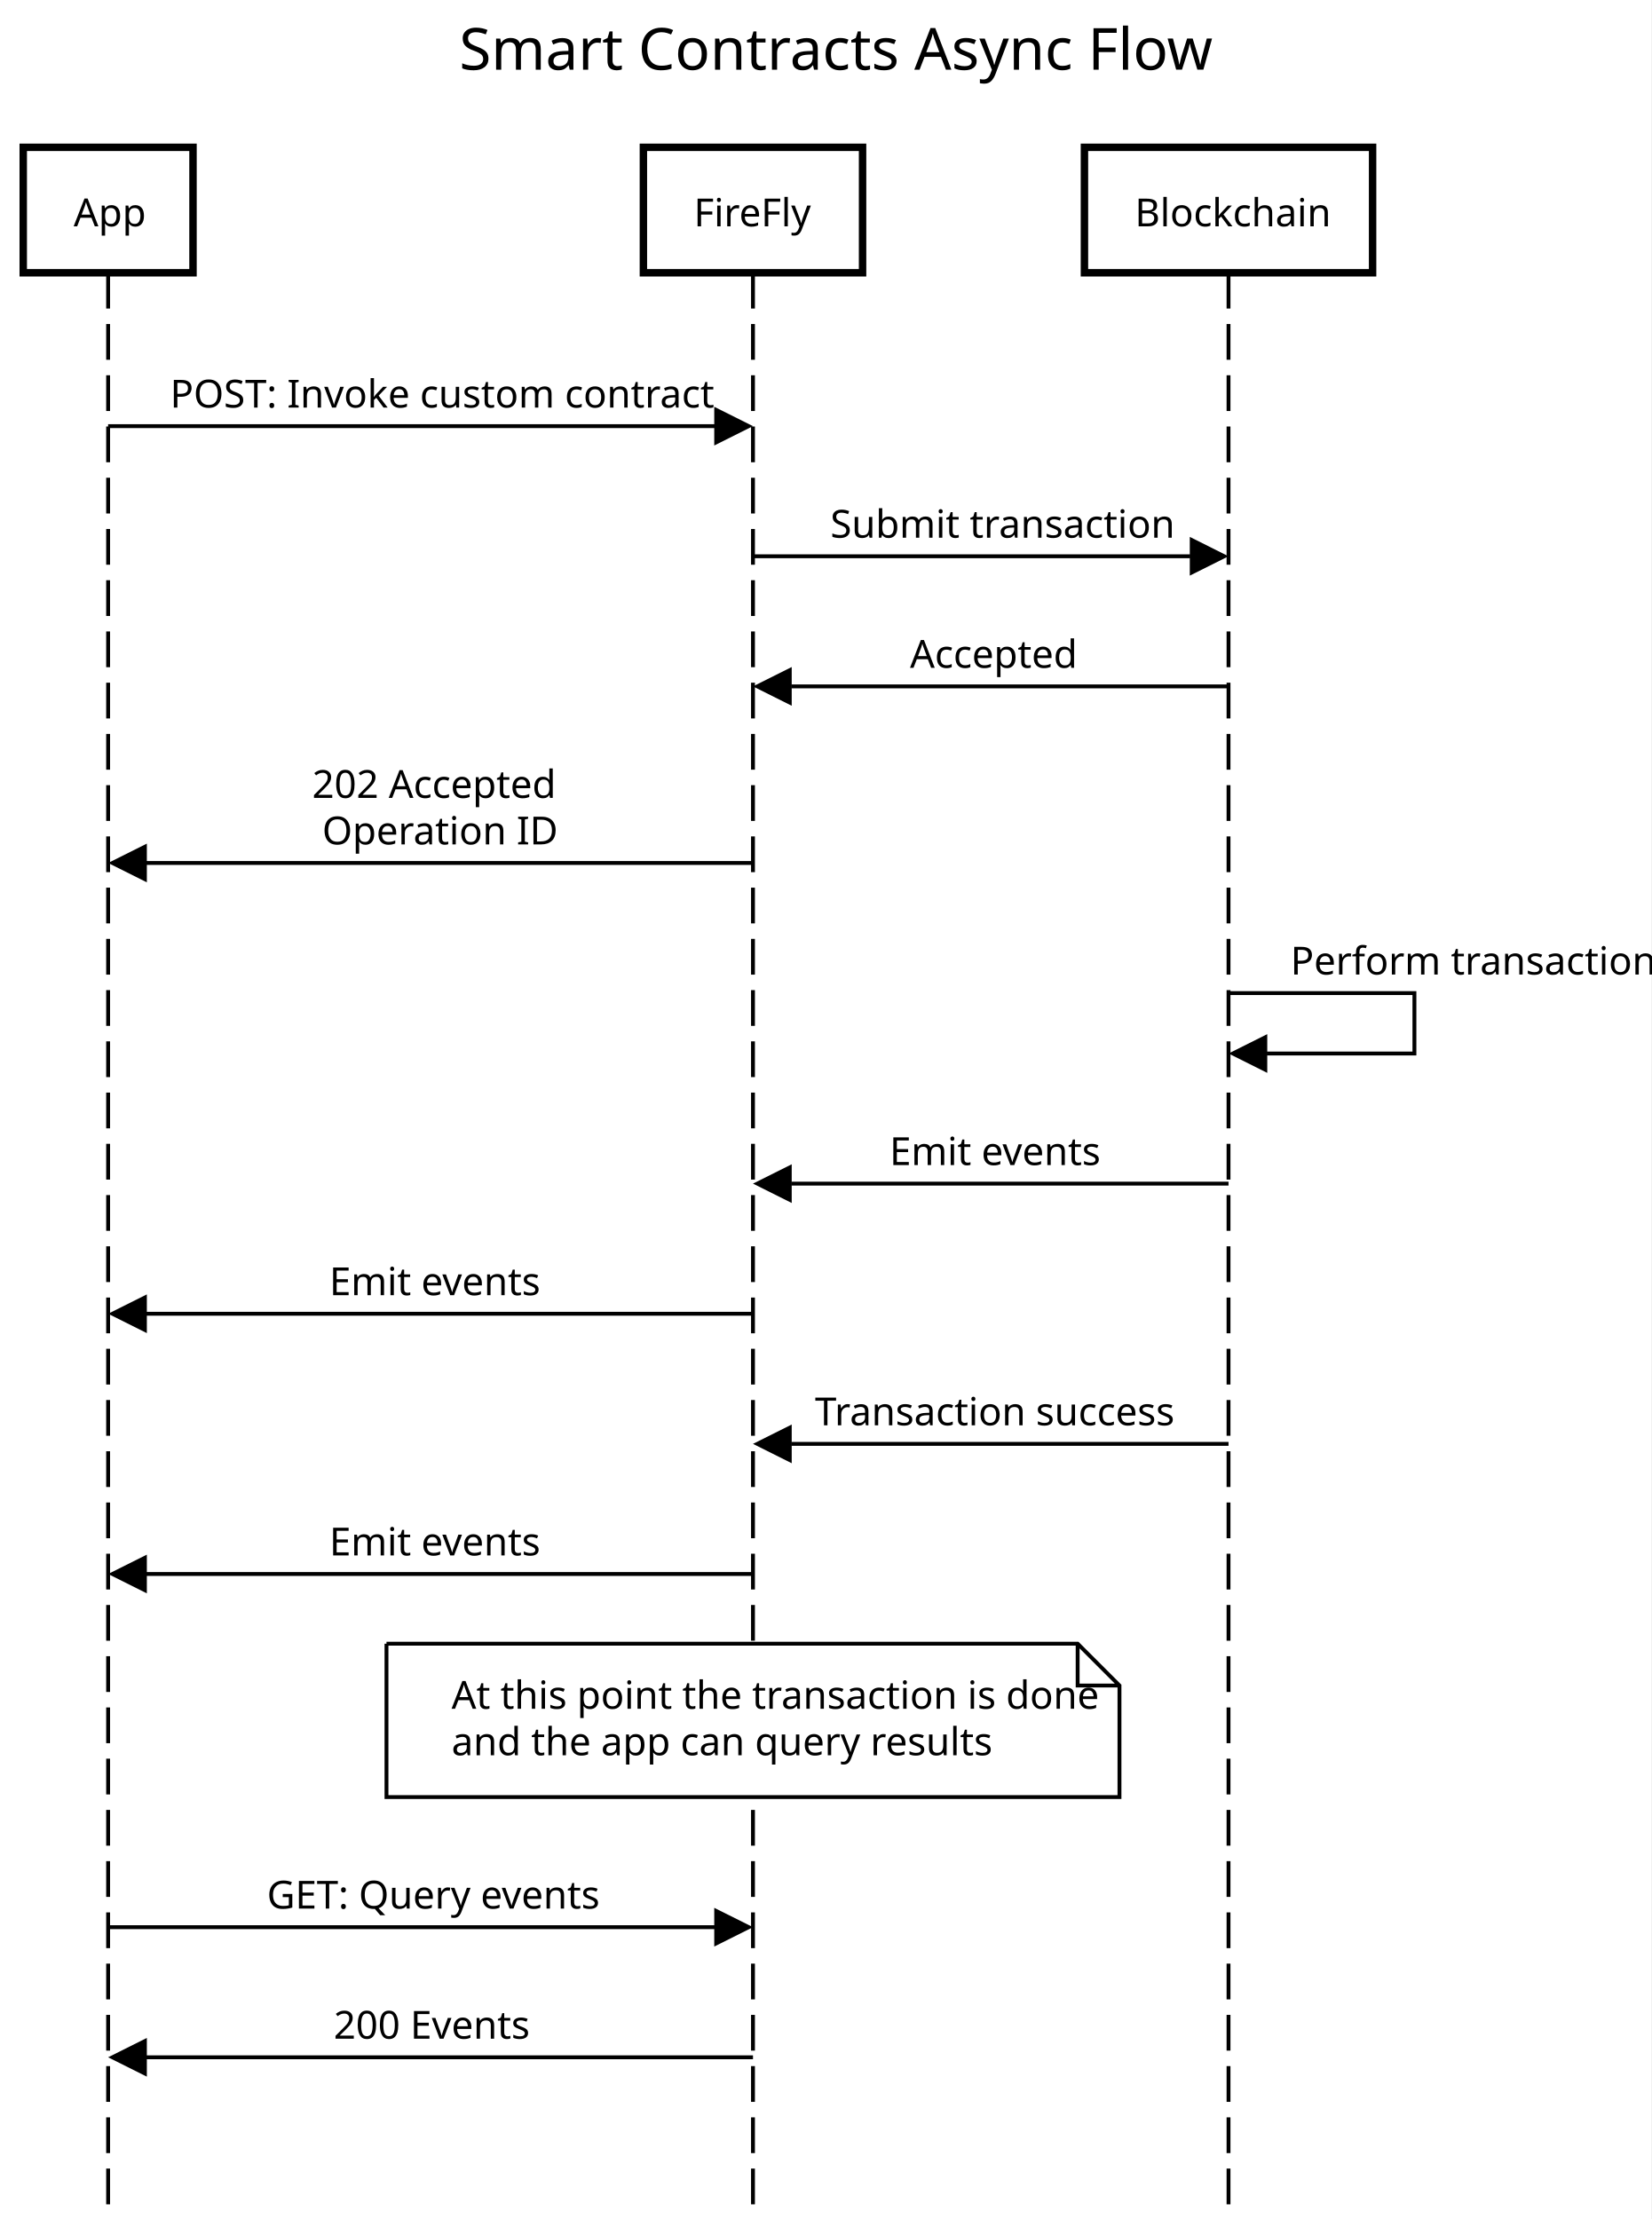
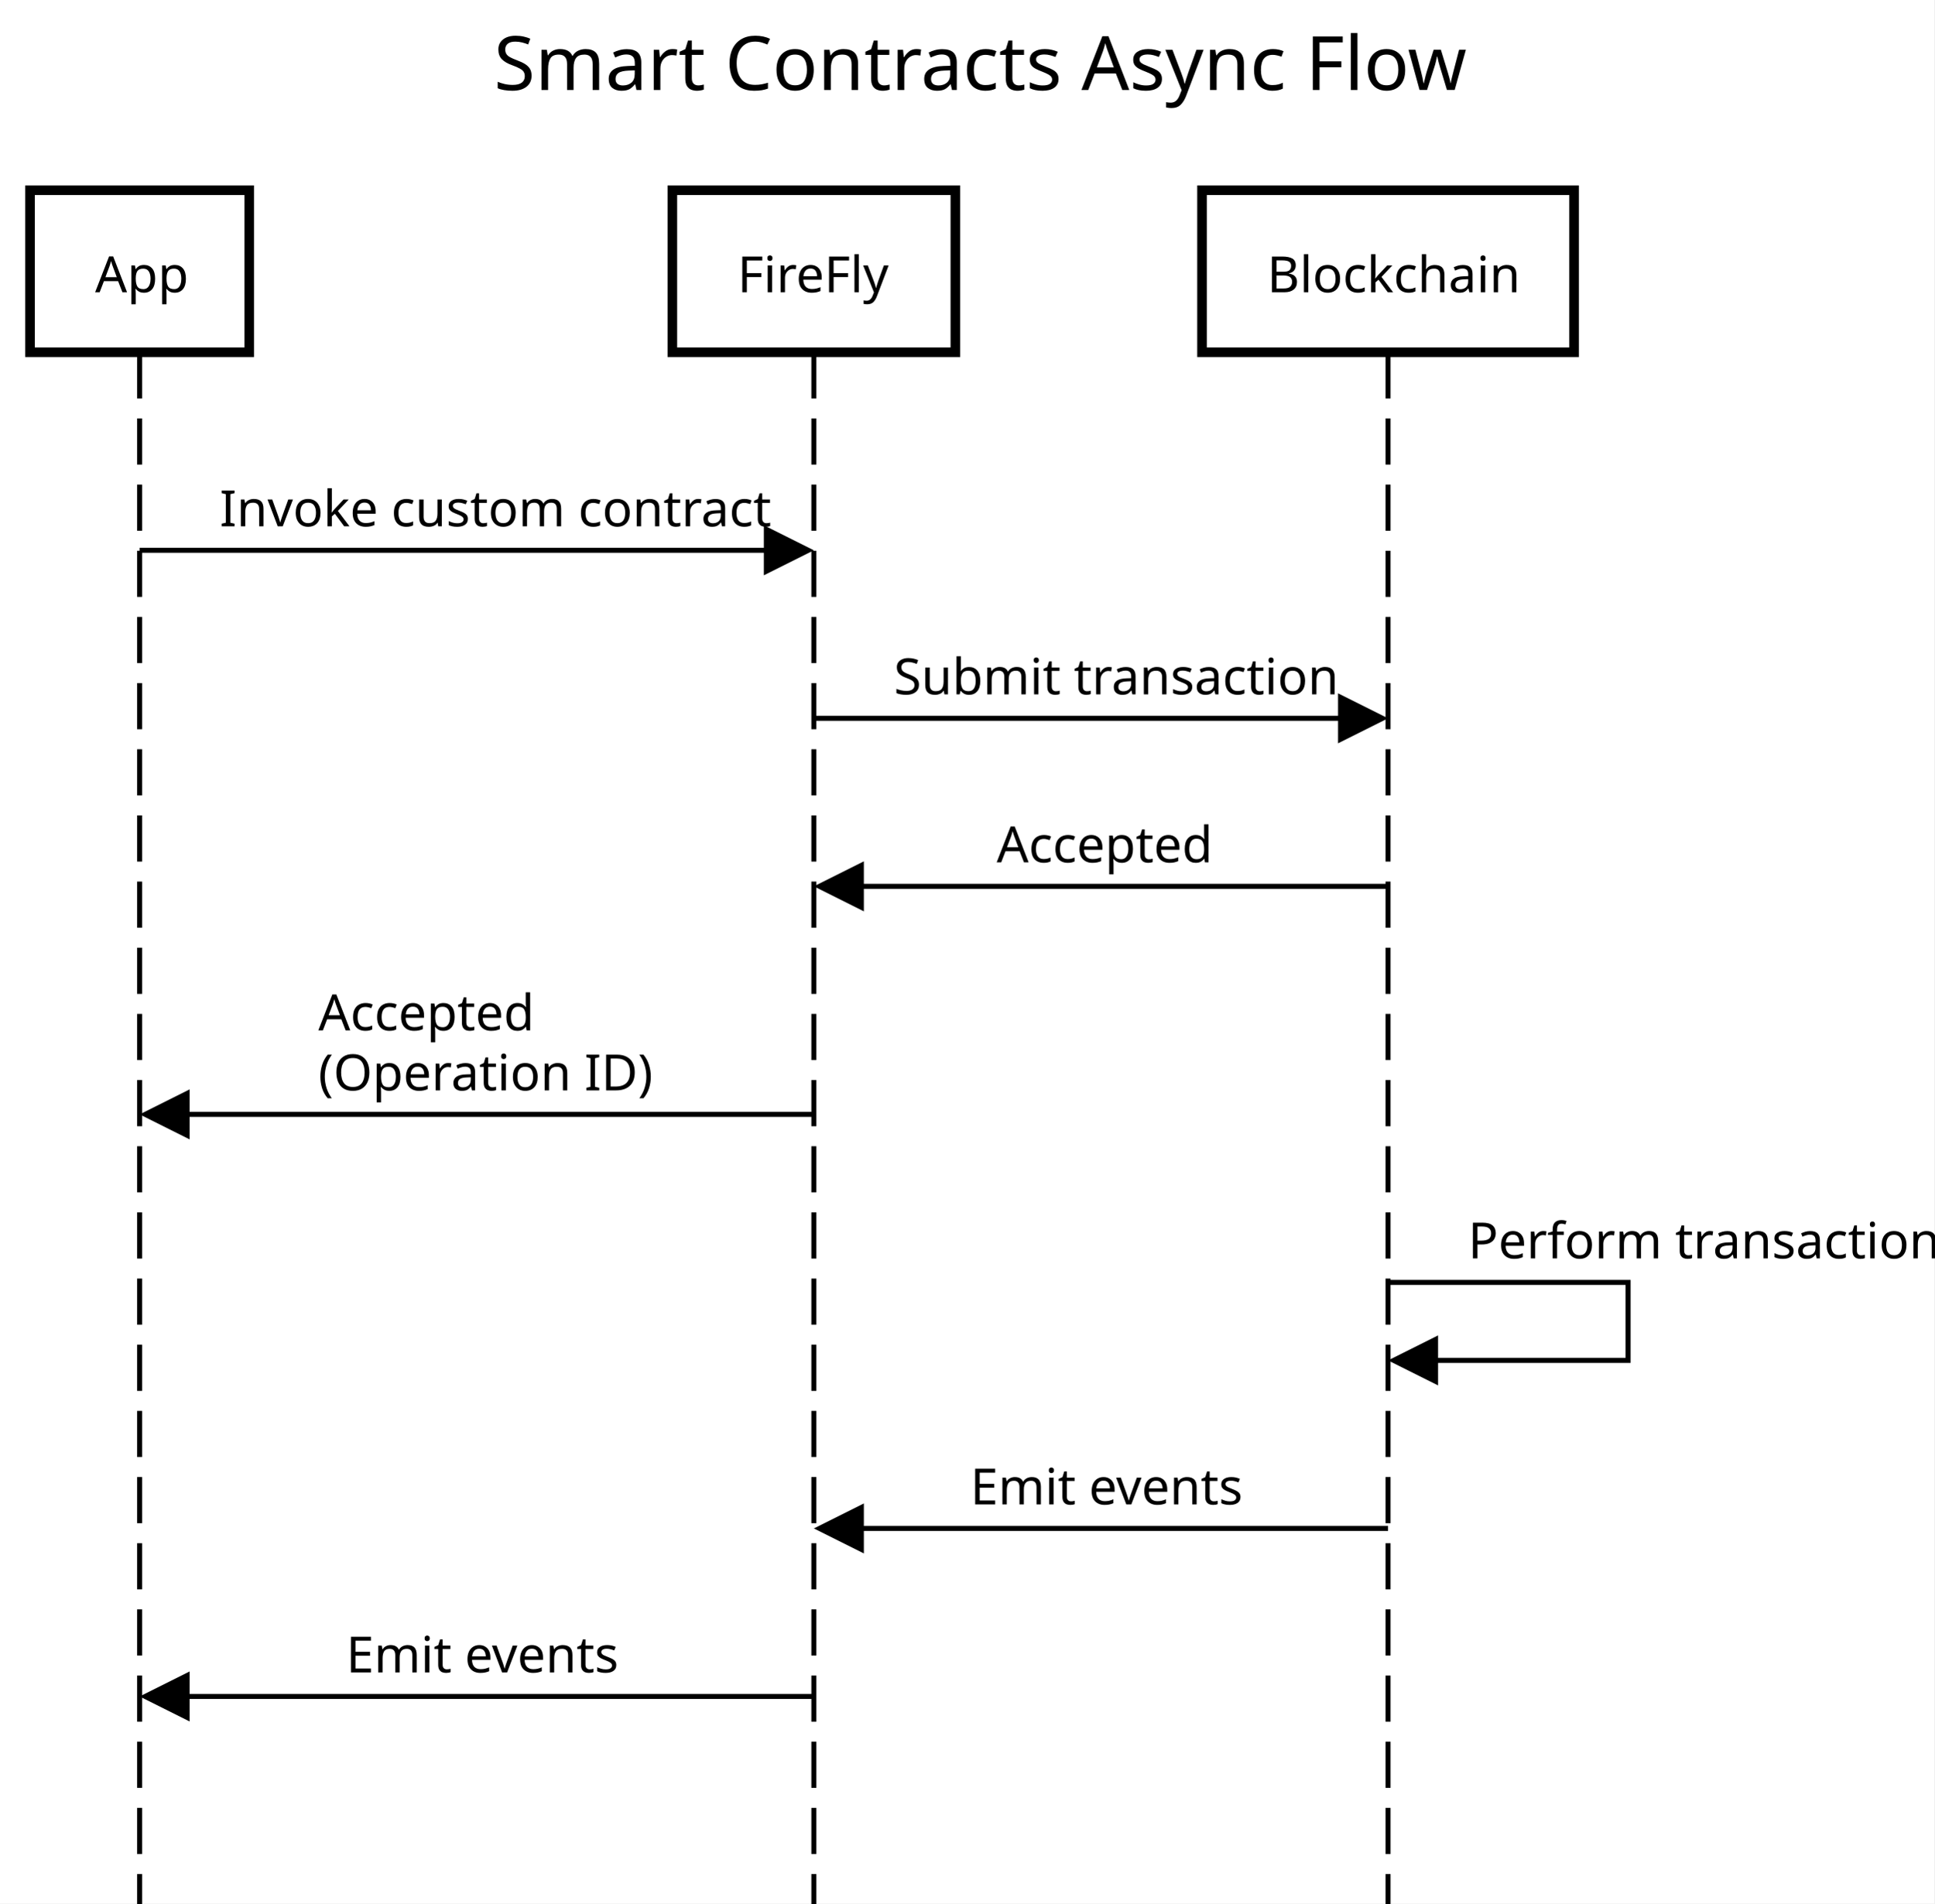
- <svg xmlns="http://www.w3.org/2000/svg" version="1.1" width="625" height="840">
+ <svg xmlns="http://www.w3.org/2000/svg" version="1.1" width="567" height="558">
  <defs />
  <g>
    <g />
    <g />
    <g />
    <g />
    <g />
    <g />
    <g />
    <g />
-     <g />
-     <g />
-     <g />
-     <g />
-     <g />
-     <g />
    <g>
-       <rect fill="white" stroke="none" x="0" y="0" width="625" height="840" />
+       <rect fill="white" stroke="none" x="0" y="0" width="567" height="558" />
    </g>
    <g>
-       <text fill="black" stroke="none" font-family="sans-serif" font-size="16.5pt" font-style="normal" font-weight="normal" text-decoration="normal" x="173.83" y="26.388" text-anchor="start" dominant-baseline="alphabetic" xml:space="preserve">Smart Contracts Async Flow</text>
+       <text fill="black" stroke="none" font-family="sans-serif" font-size="16.5pt" font-style="normal" font-weight="normal" text-decoration="normal" x="144.775" y="26.388" text-anchor="start" dominant-baseline="alphabetic" xml:space="preserve">Smart Contracts Async Flow</text>
    </g>
    <g />
    <g>
-       <path fill="none" stroke="black" paint-order="fill stroke markers" d=" M 40.925 103.264 L 40.925 840.358" stroke-miterlimit="10" stroke-width="1.466" stroke-dasharray="13.532,5.864" />
-       <path fill="none" stroke="black" paint-order="fill stroke markers" d=" M 285.009 103.264 L 285.009 840.358" stroke-miterlimit="10" stroke-width="1.466" stroke-dasharray="13.532,5.864" />
-       <path fill="none" stroke="black" paint-order="fill stroke markers" d=" M 465.005 103.264 L 465.005 840.358" stroke-miterlimit="10" stroke-width="1.466" stroke-dasharray="13.532,5.864" />
+       <path fill="none" stroke="black" paint-order="fill stroke markers" d=" M 40.925 103.264 L 40.925 558.89" stroke-miterlimit="10" stroke-width="1.466" stroke-dasharray="13.532,5.864" />
+       <path fill="none" stroke="black" paint-order="fill stroke markers" d=" M 238.574 103.264 L 238.574 558.89" stroke-miterlimit="10" stroke-width="1.466" stroke-dasharray="13.532,5.864" />
+       <path fill="none" stroke="black" paint-order="fill stroke markers" d=" M 406.895 103.264 L 406.895 558.89" stroke-miterlimit="10" stroke-width="1.466" stroke-dasharray="13.532,5.864" />
    </g>
    <g>
      <path fill="none" stroke="none" />
      <g>
        <path fill="white" stroke="black" paint-order="fill stroke markers" d=" M 8.796 55.766 L 73.054 55.766 L 73.054 103.264 L 8.796 103.264 L 8.796 55.766 Z" stroke-miterlimit="10" stroke-width="2.815" stroke-dasharray="" />
      </g>
      <g>
        <g />
        <text fill="black" stroke="none" font-family="sans-serif" font-size="11pt" font-style="normal" font-weight="normal" text-decoration="normal" x="27.883" y="85.672" text-anchor="start" dominant-baseline="alphabetic" xml:space="preserve">App</text>
      </g>
      <path fill="none" stroke="none" />
      <g>
-         <path fill="white" stroke="black" paint-order="fill stroke markers" d=" M 243.528 55.766 L 326.49 55.766 L 326.49 103.264 L 243.528 103.264 L 243.528 55.766 Z" stroke-miterlimit="10" stroke-width="2.815" stroke-dasharray="" />
+         <path fill="white" stroke="black" paint-order="fill stroke markers" d=" M 197.092 55.766 L 280.055 55.766 L 280.055 103.264 L 197.092 103.264 L 197.092 55.766 Z" stroke-miterlimit="10" stroke-width="2.815" stroke-dasharray="" />
      </g>
      <g>
        <g />
-         <text fill="black" stroke="none" font-family="sans-serif" font-size="11pt" font-style="normal" font-weight="normal" text-decoration="normal" x="262.615" y="85.672" text-anchor="start" dominant-baseline="alphabetic" xml:space="preserve">FireFly</text>
+         <text fill="black" stroke="none" font-family="sans-serif" font-size="11pt" font-style="normal" font-weight="normal" text-decoration="normal" x="216.179" y="85.672" text-anchor="start" dominant-baseline="alphabetic" xml:space="preserve">FireFly</text>
      </g>
      <path fill="none" stroke="none" />
      <g>
-         <path fill="white" stroke="black" paint-order="fill stroke markers" d=" M 410.471 55.766 L 519.54 55.766 L 519.54 103.264 L 410.471 103.264 L 410.471 55.766 Z" stroke-miterlimit="10" stroke-width="2.815" stroke-dasharray="" />
+         <path fill="white" stroke="black" paint-order="fill stroke markers" d=" M 352.361 55.766 L 461.43 55.766 L 461.43 103.264 L 352.361 103.264 L 352.361 55.766 Z" stroke-miterlimit="10" stroke-width="2.815" stroke-dasharray="" />
      </g>
      <g>
        <g />
-         <text fill="black" stroke="none" font-family="sans-serif" font-size="11pt" font-style="normal" font-weight="normal" text-decoration="normal" x="429.558" y="85.672" text-anchor="start" dominant-baseline="alphabetic" xml:space="preserve">Blockchain</text>
+         <text fill="black" stroke="none" font-family="sans-serif" font-size="11pt" font-style="normal" font-weight="normal" text-decoration="normal" x="371.448" y="85.672" text-anchor="start" dominant-baseline="alphabetic" xml:space="preserve">Blockchain</text>
      </g>
    </g>
    <g>
      <g>
        <g>
-           <rect fill="white" stroke="none" x="61.742" y="138.447" width="202.45" height="22.869" />
+           <rect fill="white" stroke="none" x="61.742" y="138.447" width="156.015" height="22.869" />
        </g>
-         <text fill="black" stroke="none" font-family="sans-serif" font-size="11pt" font-style="normal" font-weight="normal" text-decoration="normal" x="64.381" y="154.28" text-anchor="start" dominant-baseline="alphabetic" xml:space="preserve">POST: Invoke custom contract</text>
+         <text fill="black" stroke="none" font-family="sans-serif" font-size="11pt" font-style="normal" font-weight="normal" text-decoration="normal" x="64.381" y="154.28" text-anchor="start" dominant-baseline="alphabetic" xml:space="preserve">Invoke custom contract</text>
      </g>
      <g>
-         <path fill="none" stroke="black" paint-order="fill stroke markers" d=" M 40.925 161.316 L 270.525 161.316" stroke-miterlimit="10" stroke-width="1.466" stroke-dasharray="" />
-         <g transform="translate(285.009,161.3164) translate(-285.009,-161.3164)">
-           <path fill="black" stroke="none" paint-order="stroke fill markers" d=" M 270.349 153.987 L 285.009 161.316 L 270.349 168.646 Z" />
+         <path fill="none" stroke="black" paint-order="fill stroke markers" d=" M 40.925 161.316 L 224.09 161.316" stroke-miterlimit="10" stroke-width="1.466" stroke-dasharray="" />
+         <g transform="translate(238.5737,161.3164) translate(-238.5737,-161.3164)">
+           <path fill="black" stroke="none" paint-order="stroke fill markers" d=" M 223.914 153.987 L 238.574 161.316 L 223.914 168.646 Z" />
        </g>
      </g>
      <g>
        <g>
-           <rect fill="white" stroke="none" x="311.663" y="187.704" width="126.688" height="22.869" />
+           <rect fill="white" stroke="none" x="259.391" y="187.704" width="126.688" height="22.869" />
        </g>
-         <text fill="black" stroke="none" font-family="sans-serif" font-size="11pt" font-style="normal" font-weight="normal" text-decoration="normal" x="314.302" y="203.537" text-anchor="start" dominant-baseline="alphabetic" xml:space="preserve">Submit transaction</text>
+         <text fill="black" stroke="none" font-family="sans-serif" font-size="11pt" font-style="normal" font-weight="normal" text-decoration="normal" x="262.029" y="203.537" text-anchor="start" dominant-baseline="alphabetic" xml:space="preserve">Submit transaction</text>
      </g>
      <g>
-         <path fill="none" stroke="black" paint-order="fill stroke markers" d=" M 285.009 210.573 L 450.522 210.573" stroke-miterlimit="10" stroke-width="1.466" stroke-dasharray="" />
-         <g transform="translate(465.0054,210.5733) translate(-465.0054,-210.5733)">
-           <path fill="black" stroke="none" paint-order="stroke fill markers" d=" M 450.346 203.243 L 465.005 210.573 L 450.346 217.903 Z" />
+         <path fill="none" stroke="black" paint-order="fill stroke markers" d=" M 238.574 210.573 L 392.411 210.573" stroke-miterlimit="10" stroke-width="1.466" stroke-dasharray="" />
+         <g transform="translate(406.8952,210.5733) translate(-406.8952,-210.5733)">
+           <path fill="black" stroke="none" paint-order="stroke fill markers" d=" M 392.235 203.243 L 406.895 210.573 L 392.235 217.903 Z" />
        </g>
      </g>
      <g>
        <g>
-           <rect fill="white" stroke="none" x="341.807" y="236.961" width="66.401" height="22.869" />
+           <rect fill="white" stroke="none" x="289.534" y="236.961" width="66.401" height="22.869" />
        </g>
-         <text fill="black" stroke="none" font-family="sans-serif" font-size="11pt" font-style="normal" font-weight="normal" text-decoration="normal" x="344.445" y="252.794" text-anchor="start" dominant-baseline="alphabetic" xml:space="preserve">Accepted</text>
+         <text fill="black" stroke="none" font-family="sans-serif" font-size="11pt" font-style="normal" font-weight="normal" text-decoration="normal" x="292.173" y="252.794" text-anchor="start" dominant-baseline="alphabetic" xml:space="preserve">Accepted</text>
      </g>
      <g>
-         <path fill="none" stroke="black" paint-order="fill stroke markers" d=" M 465.005 259.83 L 299.493 259.83" stroke-miterlimit="10" stroke-width="1.466" stroke-dasharray="" />
-         <g transform="translate(285.009,259.8303) translate(-285.009,-259.8303)">
-           <path fill="black" stroke="none" paint-order="stroke fill markers" d=" M 299.669 252.5 L 285.009 259.83 L 299.669 267.16 Z" />
+         <path fill="none" stroke="black" paint-order="fill stroke markers" d=" M 406.895 259.83 L 253.058 259.83" stroke-miterlimit="10" stroke-width="1.466" stroke-dasharray="" />
+         <g transform="translate(238.5737,259.8303) translate(-238.5737,-259.8303)">
+           <path fill="black" stroke="none" paint-order="stroke fill markers" d=" M 253.234 252.5 L 238.574 259.83 L 253.234 267.16 Z" />
        </g>
      </g>
      <g>
        <g>
-           <rect fill="white" stroke="none" x="115.5" y="286.218" width="94.934" height="22.869" />
+           <rect fill="white" stroke="none" x="90.672" y="286.218" width="66.401" height="22.869" />
        </g>
        <g>
-           <rect fill="white" stroke="none" x="115.5" y="303.81" width="92.464" height="22.869" />
+           <rect fill="white" stroke="none" x="90.672" y="303.81" width="98.155" height="22.869" />
        </g>
-         <text fill="black" stroke="none" font-family="sans-serif" font-size="11pt" font-style="normal" font-weight="normal" text-decoration="normal" x="118.139" y="302.05" text-anchor="start" dominant-baseline="alphabetic" xml:space="preserve">202 Accepted</text>
-         <text fill="black" stroke="none" font-family="sans-serif" font-size="11pt" font-style="normal" font-weight="normal" text-decoration="normal" x="118.139" y="319.642" text-anchor="start" dominant-baseline="alphabetic" xml:space="preserve"> Operation ID</text>
+         <text fill="black" stroke="none" font-family="sans-serif" font-size="11pt" font-style="normal" font-weight="normal" text-decoration="normal" x="93.311" y="302.05" text-anchor="start" dominant-baseline="alphabetic" xml:space="preserve">Accepted</text>
+         <text fill="black" stroke="none" font-family="sans-serif" font-size="11pt" font-style="normal" font-weight="normal" text-decoration="normal" x="93.311" y="319.642" text-anchor="start" dominant-baseline="alphabetic" xml:space="preserve">(Operation ID)</text>
      </g>
      <g>
-         <path fill="none" stroke="black" paint-order="fill stroke markers" d=" M 285.009 326.679 L 55.409 326.679" stroke-miterlimit="10" stroke-width="1.466" stroke-dasharray="" />
+         <path fill="none" stroke="black" paint-order="fill stroke markers" d=" M 238.574 326.679 L 55.409 326.679" stroke-miterlimit="10" stroke-width="1.466" stroke-dasharray="" />
        <g transform="translate(40.92516,326.6789) translate(-40.92516,-326.6789)">
          <path fill="black" stroke="none" paint-order="stroke fill markers" d=" M 55.585 319.349 L 40.925 326.679 L 55.585 334.009 Z" />
        </g>
      </g>
      <g>
        <g>
-           <rect fill="white" stroke="none" x="485.822" y="353.067" width="133.194" height="22.869" />
+           <rect fill="white" stroke="none" x="427.712" y="353.067" width="133.194" height="22.869" />
        </g>
-         <text fill="black" stroke="none" font-family="sans-serif" font-size="11pt" font-style="normal" font-weight="normal" text-decoration="normal" x="488.461" y="368.899" text-anchor="start" dominant-baseline="alphabetic" xml:space="preserve">Perform transaction</text>
+         <text fill="black" stroke="none" font-family="sans-serif" font-size="11pt" font-style="normal" font-weight="normal" text-decoration="normal" x="430.351" y="368.899" text-anchor="start" dominant-baseline="alphabetic" xml:space="preserve">Perform transaction</text>
      </g>
      <g>
-         <path fill="none" stroke="black" paint-order="fill stroke markers" d=" M 465.005 375.936 L 535.372 375.936 L 535.372 398.805 L 479.489 398.805" stroke-miterlimit="10" stroke-width="1.466" stroke-dasharray="" />
-         <g transform="translate(465.0054,398.8051) translate(-465.0054,-398.8051)">
-           <path fill="black" stroke="none" paint-order="stroke fill markers" d=" M 479.665 391.475 L 465.005 398.805 L 479.665 406.135 Z" />
+         <path fill="none" stroke="black" paint-order="fill stroke markers" d=" M 406.895 375.936 L 477.262 375.936 L 477.262 398.805 L 421.379 398.805" stroke-miterlimit="10" stroke-width="1.466" stroke-dasharray="" />
+         <g transform="translate(406.8952,398.8051) translate(-406.8952,-398.8051)">
+           <path fill="black" stroke="none" paint-order="stroke fill markers" d=" M 421.555 391.475 L 406.895 398.805 L 421.555 406.135 Z" />
        </g>
      </g>
      <g>
        <g>
-           <rect fill="white" stroke="none" x="334.076" y="425.193" width="81.863" height="22.869" />
+           <rect fill="white" stroke="none" x="281.803" y="425.193" width="81.863" height="22.869" />
        </g>
-         <text fill="black" stroke="none" font-family="sans-serif" font-size="11pt" font-style="normal" font-weight="normal" text-decoration="normal" x="336.714" y="441.025" text-anchor="start" dominant-baseline="alphabetic" xml:space="preserve">Emit events</text>
+         <text fill="black" stroke="none" font-family="sans-serif" font-size="11pt" font-style="normal" font-weight="normal" text-decoration="normal" x="284.442" y="441.025" text-anchor="start" dominant-baseline="alphabetic" xml:space="preserve">Emit events</text>
      </g>
      <g>
-         <path fill="none" stroke="black" paint-order="fill stroke markers" d=" M 465.005 448.062 L 299.493 448.062" stroke-miterlimit="10" stroke-width="1.466" stroke-dasharray="" />
-         <g transform="translate(285.009,448.0621) translate(-285.009,-448.0621)">
-           <path fill="black" stroke="none" paint-order="stroke fill markers" d=" M 299.669 440.732 L 285.009 448.062 L 299.669 455.392 Z" />
+         <path fill="none" stroke="black" paint-order="fill stroke markers" d=" M 406.895 448.062 L 253.058 448.062" stroke-miterlimit="10" stroke-width="1.466" stroke-dasharray="" />
+         <g transform="translate(238.5737,448.0621) translate(-238.5737,-448.0621)">
+           <path fill="black" stroke="none" paint-order="stroke fill markers" d=" M 253.234 440.732 L 238.574 448.062 L 253.234 455.392 Z" />
        </g>
      </g>
      <g>
        <g>
-           <rect fill="white" stroke="none" x="122.036" y="474.45" width="81.863" height="22.869" />
+           <rect fill="white" stroke="none" x="98.818" y="474.45" width="81.863" height="22.869" />
        </g>
-         <text fill="black" stroke="none" font-family="sans-serif" font-size="11pt" font-style="normal" font-weight="normal" text-decoration="normal" x="124.674" y="490.282" text-anchor="start" dominant-baseline="alphabetic" xml:space="preserve">Emit events</text>
+         <text fill="black" stroke="none" font-family="sans-serif" font-size="11pt" font-style="normal" font-weight="normal" text-decoration="normal" x="101.457" y="490.282" text-anchor="start" dominant-baseline="alphabetic" xml:space="preserve">Emit events</text>
      </g>
      <g>
-         <path fill="none" stroke="black" paint-order="fill stroke markers" d=" M 285.009 497.319 L 55.409 497.319" stroke-miterlimit="10" stroke-width="1.466" stroke-dasharray="" />
+         <path fill="none" stroke="black" paint-order="fill stroke markers" d=" M 238.574 497.319 L 55.409 497.319" stroke-miterlimit="10" stroke-width="1.466" stroke-dasharray="" />
        <g transform="translate(40.92516,497.319) translate(-40.92516,-497.319)">
          <path fill="black" stroke="none" paint-order="stroke fill markers" d=" M 55.585 489.989 L 40.925 497.319 L 55.585 504.649 Z" />
-         </g>
-       </g>
-       <g>
-         <g>
-           <rect fill="white" stroke="none" x="305.826" y="523.707" width="138.363" height="22.869" />
-         </g>
-         <text fill="black" stroke="none" font-family="sans-serif" font-size="11pt" font-style="normal" font-weight="normal" text-decoration="normal" x="308.465" y="539.539" text-anchor="start" dominant-baseline="alphabetic" xml:space="preserve">Transaction success</text>
-       </g>
-       <g>
-         <path fill="none" stroke="black" paint-order="fill stroke markers" d=" M 465.005 546.576 L 299.493 546.576" stroke-miterlimit="10" stroke-width="1.466" stroke-dasharray="" />
-         <g transform="translate(285.009,546.5759) translate(-285.009,-546.5759)">
-           <path fill="black" stroke="none" paint-order="stroke fill markers" d=" M 299.669 539.246 L 285.009 546.576 L 299.669 553.906 Z" />
-         </g>
-       </g>
-       <g>
-         <g>
-           <rect fill="white" stroke="none" x="122.036" y="572.964" width="81.863" height="22.869" />
-         </g>
-         <text fill="black" stroke="none" font-family="sans-serif" font-size="11pt" font-style="normal" font-weight="normal" text-decoration="normal" x="124.674" y="588.796" text-anchor="start" dominant-baseline="alphabetic" xml:space="preserve">Emit events</text>
-       </g>
-       <g>
-         <path fill="none" stroke="black" paint-order="fill stroke markers" d=" M 285.009 595.833 L 55.409 595.833" stroke-miterlimit="10" stroke-width="1.466" stroke-dasharray="" />
-         <g transform="translate(40.92516,595.8328) translate(-40.92516,-595.8328)">
-           <path fill="black" stroke="none" paint-order="stroke fill markers" d=" M 55.585 588.503 L 40.925 595.833 L 55.585 603.163 Z" />
-         </g>
-       </g>
-       <path fill="white" stroke="black" paint-order="fill stroke markers" d=" M 146.29 622.22 L 407.896 622.22 L 423.728 638.053 L 423.728 680.273 L 146.29 680.273 L 146.29 622.22 M 407.896 622.22 L 407.896 638.053 L 423.728 638.053" stroke-miterlimit="10" stroke-width="1.466" stroke-dasharray="" />
-       <g>
-         <text fill="black" stroke="none" font-family="sans-serif" font-size="11pt" font-style="normal" font-weight="normal" text-decoration="normal" x="170.918" y="646.849" text-anchor="start" dominant-baseline="alphabetic" xml:space="preserve">At this point the transaction is done</text>
-         <text fill="black" stroke="none" font-family="sans-serif" font-size="11pt" font-style="normal" font-weight="normal" text-decoration="normal" x="170.918" y="664.441" text-anchor="start" dominant-baseline="alphabetic" xml:space="preserve">and the app can query results</text>
-       </g>
-       <g>
-         <g>
-           <rect fill="white" stroke="none" x="98.406" y="706.661" width="129.121" height="22.869" />
-         </g>
-         <text fill="black" stroke="none" font-family="sans-serif" font-size="11pt" font-style="normal" font-weight="normal" text-decoration="normal" x="101.045" y="722.493" text-anchor="start" dominant-baseline="alphabetic" xml:space="preserve">GET: Query events</text>
-       </g>
-       <g>
-         <path fill="none" stroke="black" paint-order="fill stroke markers" d=" M 40.925 729.53 L 270.525 729.53" stroke-miterlimit="10" stroke-width="1.466" stroke-dasharray="" />
-         <g transform="translate(285.009,729.5302) translate(-285.009,-729.5302)">
-           <path fill="black" stroke="none" paint-order="stroke fill markers" d=" M 270.349 722.2 L 285.009 729.53 L 270.349 736.86 Z" />
-         </g>
-       </g>
-       <g>
-         <g>
-           <rect fill="white" stroke="none" x="123.653" y="755.918" width="78.628" height="22.869" />
-         </g>
-         <text fill="black" stroke="none" font-family="sans-serif" font-size="11pt" font-style="normal" font-weight="normal" text-decoration="normal" x="126.292" y="771.75" text-anchor="start" dominant-baseline="alphabetic" xml:space="preserve">200 Events</text>
-       </g>
-       <g>
-         <path fill="none" stroke="black" paint-order="fill stroke markers" d=" M 285.009 778.787 L 55.409 778.787" stroke-miterlimit="10" stroke-width="1.466" stroke-dasharray="" />
-         <g transform="translate(40.92516,778.7871) translate(-40.92516,-778.7871)">
-           <path fill="black" stroke="none" paint-order="stroke fill markers" d=" M 55.585 771.457 L 40.925 778.787 L 55.585 786.117 Z" />
        </g>
      </g>
    </g>
    <g />
    <g />
    <g />
  </g>
</svg>
